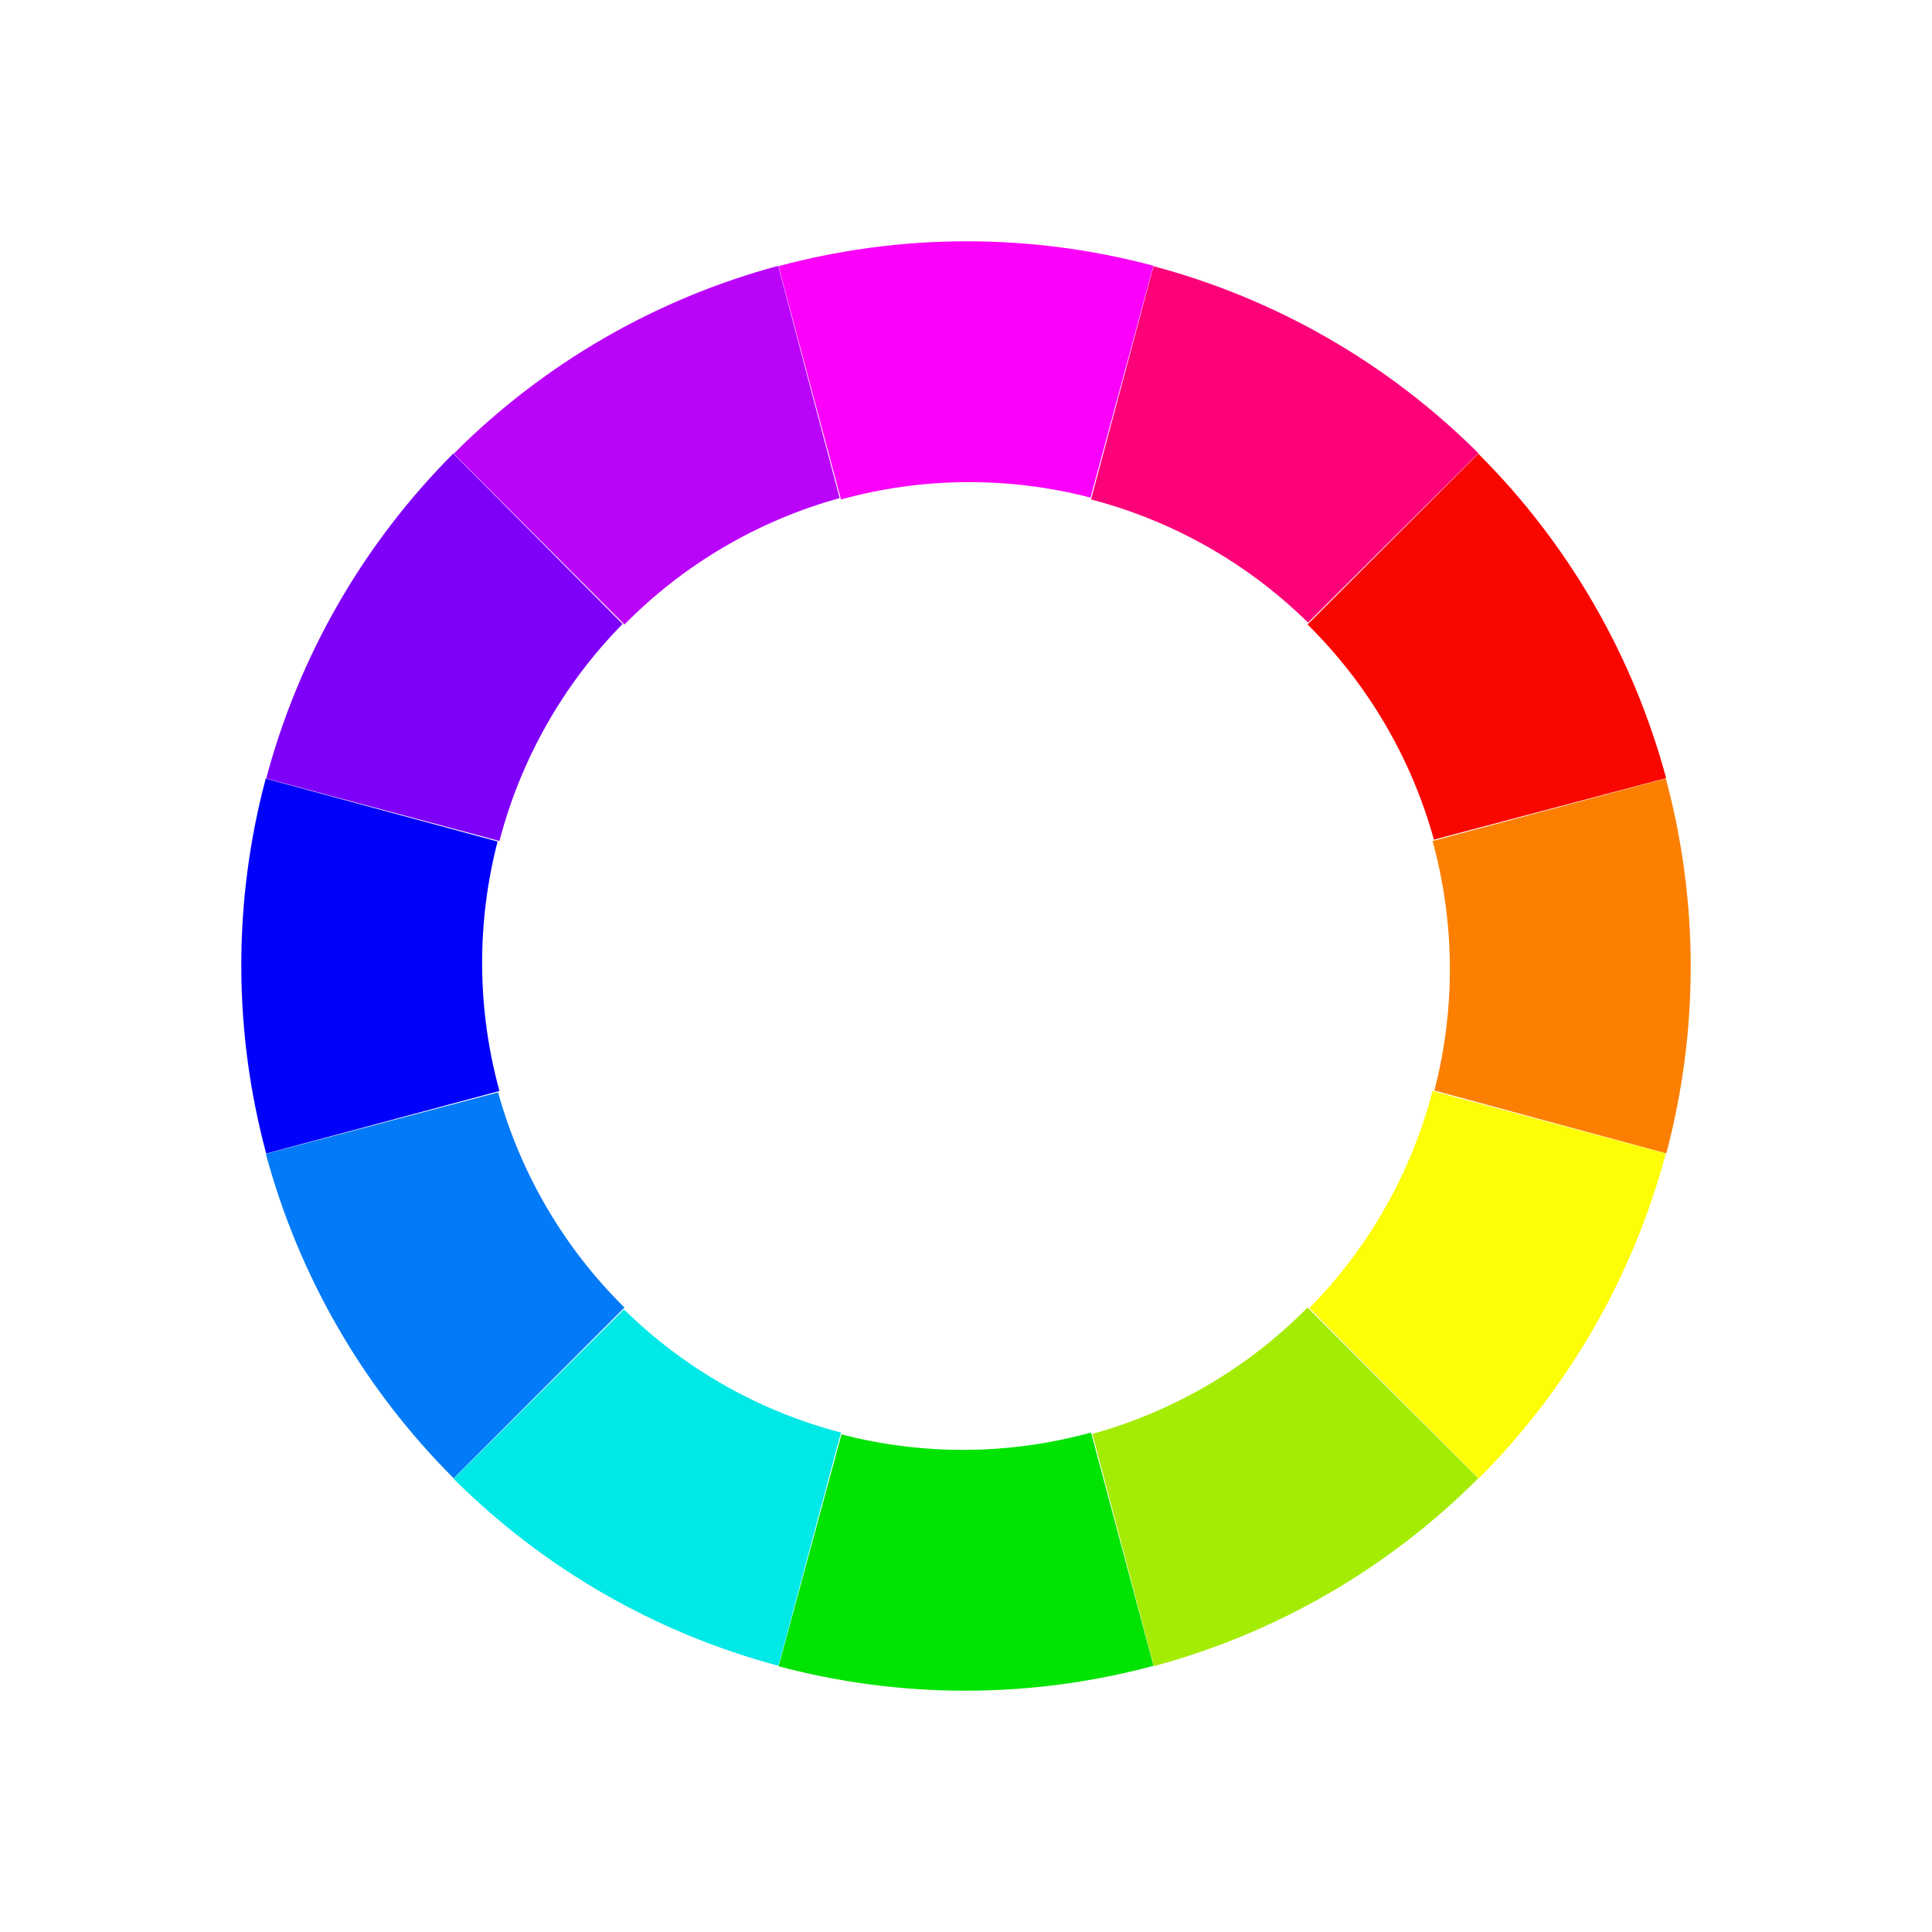
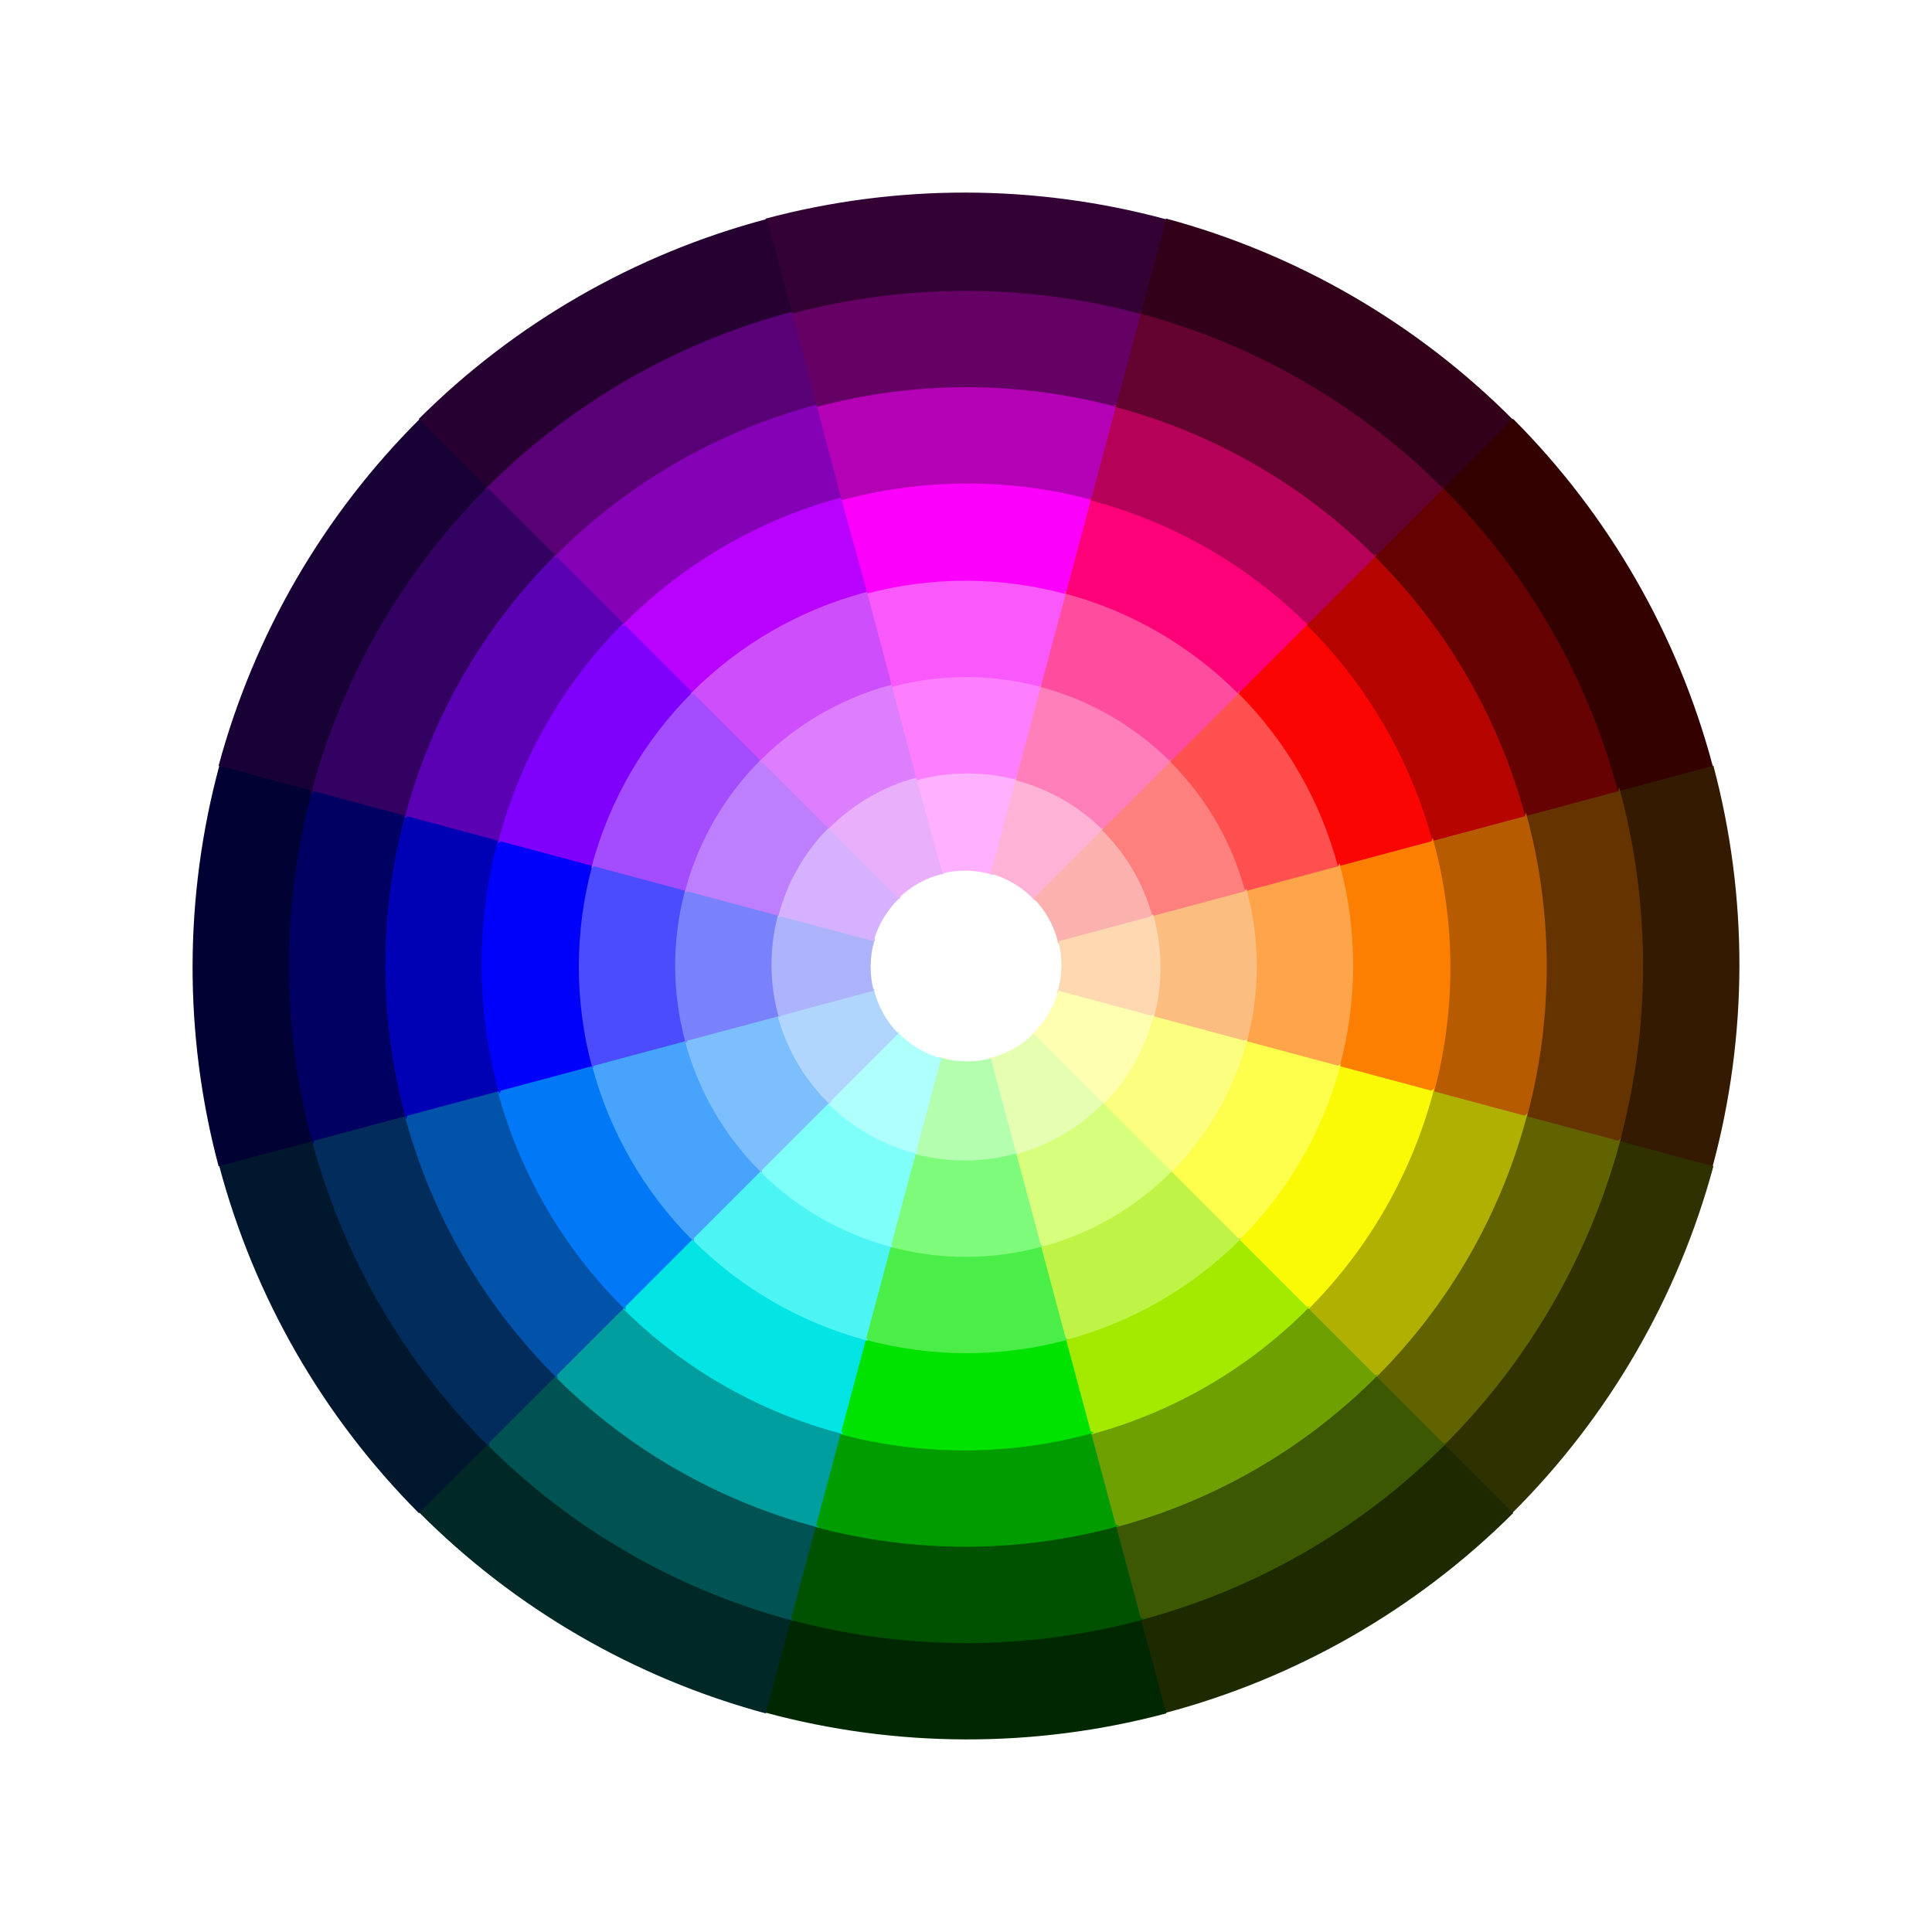
- <svg xmlns="http://www.w3.org/2000/svg" width="400" height="400">
+ <svg xmlns="http://www.w3.org/2000/svg" width="1000" height="1000">
  <g>
-     <path id="arc0" d="M 100 0 A 100 100 0 0 1 87 50 L 150 0 A 150 150 0 0 1 130 75 L 87 50 L 150 0" fill="#FB01F9" transform="translate(200,200) rotate(-105)" />
-     <path id="arc1" d="M 100 0 A 100 100 0 0 1 87 50 L 150 0 A 150 150 0 0 1 130 75 L 87 50 L 150 0" fill="#FD0178" transform="translate(200,200) rotate(-75)" />
-     <path id="arc2" d="M 100 0 A 100 100 0 0 1 87 50 L 150 0 A 150 150 0 0 1 130 75 L 87 50 L 150 0" fill="#FA0600" transform="translate(200,200) rotate(-45)" />
-     <path id="arc3" d="M 100 0 A 100 100 0 0 1 87 50 L 150 0 A 150 150 0 0 1 130 75 L 87 50 L 150 0" fill="#FC7F01" transform="translate(200,200) rotate(-15)" />
-     <path id="arc4" d="M 100 0 A 100 100 0 0 1 87 50 L 150 0 A 150 150 0 0 1 130 75 L 87 50 L 150 0" fill="#FDFD06" transform="translate(200,200) rotate(15)" />
-     <path id="arc5" d="M 100 0 A 100 100 0 0 1 87 50 L 150 0 A 150 150 0 0 1 130 75 L 87 50 L 150 0" fill="#A5EC04" transform="translate(200,200) rotate(45)" />
-     <path id="arc6" d="M 100 0 A 100 100 0 0 1 87 50 L 150 0 A 150 150 0 0 1 130 75 L 87 50 L 150 0" fill="#01E300" transform="translate(200,200) rotate(75)" />
-     <path id="arc7" d="M 100 0 A 100 100 0 0 1 87 50 L 150 0 A 150 150 0 0 1 130 75 L 87 50 L 150 0" fill="#01E9E7" transform="translate(200,200) rotate(105)" />
-     <path id="arc8" d="M 100 0 A 100 100 0 0 1 87 50 L 150 0 A 150 150 0 0 1 130 75 L 87 50 L 150 0" fill="#037AF7" transform="translate(200,200) rotate(135)" />
-     <path id="arc9" d="M 100 0 A 100 100 0 0 1 87 50 L 150 0 A 150 150 0 0 1 130 75 L 87 50 L 150 0" fill="#0001FB" transform="translate(200,200) rotate(165)" />
-     <path id="arc10" d="M 100 0 A 100 100 0 0 1 87 50 L 150 0 A 150 150 0 0 1 130 75 L 87 50 L 150 0" fill="#7E00F9" transform="translate(200,200) rotate(195)" />
-     <path id="arc11" d="M 100 0 A 100 100 0 0 1 87 50 L 150 0 A 150 150 0 0 1 130 75 L 87 50 L 150 0" fill="#BA04FA" transform="translate(200,200) rotate(225)" />
+     <g name="pink">
+       <path id="arc-c0-l0" d="M 50 0 A 50 50 0 0 1 43 25 L 100 0 A 100 100 0 0 1 87 50 L 43 25 L 100 0" fill="#ffb0fe" stroke="#ffb0fe" transform="translate(500,500) rotate(-105)" />
+       <path id="arc-c1-l0" d="M 100 0 A 100 100 0 0 1 87 50 L 150 0 A 150 150 0 0 1 130 75 L 87 50 L 150 0" fill="#fd7ffe" stroke="#fd7ffe" transform="translate(500,500) rotate(-105)" />
+       <path id="arc-c2-l0" d="M 150 0  A 150 150 0 0 1 130 75 L 200 0 A 200 200 0 0 1 173 100 L 130 75 L 200 0" fill="#f958fa" stroke="#f958fa" transform="translate(500,500) rotate(-105)" />
+       <path id="arc-c3-l0" d="M 200 0  A 200 200 0 0 1 173 100 L 250 0 A 250 250 0 0 1 217 125 L 173 100 L 250 0" fill="#fb01fc" stroke="#fb01fc" transform="translate(500,500) rotate(-105)" />
+       <path id="arc-c4-l0" d="M 250 0 A 250 250 0 0 1 217 125 L 300 0 A 300 300 0 0 1 260 150 L 217 125 L 300 0" fill="#b501b5" stroke="#b501b5" transform="translate(500,500) rotate(-105)" />
+       <path id="arc-c5-l0" d="M 300 0 A 300 300 0 0 1 260 150 L 350 0 A 350 350 0 0 1 303 175 L 260 150 L 350 0" fill="#650165" stroke="#650165" transform="translate(500,500) rotate(-105)" />
+       <path id="arc-c6-l0" d="M 350 0 A 350 350 0 0 1 303 175 L 400 0 A 400 400 0 0 1 346 200 L 303 175 L 400 0" fill="#330133" stroke="#330133" transform="translate(500,500) rotate(-105)" />
+     </g>
+     <g name="crimson">
+       <path id="arc-c0-l1" d="M 50 0 A 50 50 0 0 1 43 25 L 100 0 A 100 100 0 0 1 87 50 L 43 25 L 100 0" fill="#feb2d5" stroke="#feb2d5" transform="translate(500,500) rotate(-75)" />
+       <path id="arc-c1-l1" d="M 100 0 A 100 100 0 0 1 87 50 L 150 0 A 150 150 0 0 1 130 75 L 87 50 L 150 0" fill="#ff7fba" stroke="#ff7fba" transform="translate(500,500) rotate(-75)" />
+       <path id="arc-c2-l1" d="M 150 0  A 150 150 0 0 1 130 75 L 200 0 A 200 200 0 0 1 173 100 L 130 75 L 200 0" fill="#fe4c9e" stroke="#fe4c9e" transform="translate(500,500) rotate(-75)" />
+       <path id="arc-c3-l1" d="M 200 0  A 200 200 0 0 1 173 100 L 250 0 A 250 250 0 0 1 217 125 L 173 100 L 250 0" fill="#fd0178" stroke="#fd0178" transform="translate(500,500) rotate(-75)" />
+       <path id="arc-c4-l1" d="M 250 0 A 250 250 0 0 1 217 125 L 300 0 A 300 300 0 0 1 260 150 L 217 125 L 300 0" fill="#b50157" stroke="#b50157" transform="translate(500,500) rotate(-75)" />
+       <path id="arc-c5-l1" d="M 300 0 A 300 300 0 0 1 260 150 L 350 0 A 350 350 0 0 1 303 175 L 260 150 L 350 0" fill="#640330" stroke="#640330" transform="translate(500,500) rotate(-75)" />
+       <path id="arc-c6-l1" d="M 350 0 A 350 350 0 0 1 303 175 L 400 0 A 400 400 0 0 1 346 200 L 303 175 L 400 0" fill="#320019" stroke="#320019" transform="translate(500,500) rotate(-75)" />
+     </g>
+     <g name="red">
+       <path id="arc-c0-l2" d="M 50 0 A 50 50 0 0 1 43 25 L 100 0 A 100 100 0 0 1 87 50 L 43 25 L 100 0" fill="#fbb1ad" stroke="#fbb1ad" transform="translate(500,500) rotate(-45)" />
+       <path id="arc-c1-l2" d="M 100 0 A 100 100 0 0 1 87 50 L 150 0 A 150 150 0 0 1 130 75 L 87 50 L 150 0" fill="#fd807f" stroke="#fd807f" transform="translate(500,500) rotate(-45)" />
+       <path id="arc-c2-l2" d="M 150 0  A 150 150 0 0 1 130 75 L 200 0 A 200 200 0 0 1 173 100 L 130 75 L 200 0" fill="#fd504f" stroke="#fd504f" transform="translate(500,500) rotate(-45)" />
+       <path id="arc-c3-l2" d="M 200 0  A 200 200 0 0 1 173 100 L 250 0 A 250 250 0 0 1 217 125 L 173 100 L 250 0" fill="#fa0502" stroke="#fa0502" transform="translate(500,500) rotate(-45)" />
+       <path id="arc-c4-l2" d="M 250 0 A 250 250 0 0 1 217 125 L 300 0 A 300 300 0 0 1 260 150 L 217 125 L 300 0" fill="#b60500" stroke="#b60500" transform="translate(500,500) rotate(-45)" />
+       <path id="arc-c5-l2" d="M 300 0 A 300 300 0 0 1 260 150 L 350 0 A 350 350 0 0 1 303 175 L 260 150 L 350 0" fill="#660201" stroke="#660201" transform="translate(500,500) rotate(-45)" />
+       <path id="arc-c6-l2" d="M 350 0 A 350 350 0 0 1 303 175 L 400 0 A 400 400 0 0 1 346 200 L 303 175 L 400 0" fill="#340101" stroke="#340101" transform="translate(500,500) rotate(-45)" />
+     </g>
+     <g name="orange">
+       <path id="arc-c6-l3" d="M 350 0 A 350 350 0 0 1 303 175 L 400 0 A 400 400 0 0 1 346 200 L 303 175 L 400 0" fill="#331a00" stroke="#331a00" transform="translate(500,500) rotate(-15)" />
+       <path id="arc-c5-l3" d="M 300 0 A 300 300 0 0 1 260 150 L 350 0 A 350 350 0 0 1 303 175 L 260 150 L 350 0" fill="#653300" stroke="#653300" transform="translate(500,500) rotate(-15)" />
+       <path id="arc-c4-l3" d="M 250 0 A 250 250 0 0 1 217 125 L 300 0 A 300 300 0 0 1 260 150 L 217 125 L 300 0" fill="#b75b00" stroke="#b75b00" transform="translate(500,500) rotate(-15)" />
+       <path id="arc-c3-l3" d="M 200 0 A 200 200 0 0 1 173 100 L 250 0 A 250 250 0 0 1 217 125 L 173 100 L 250 0" fill="#fc7f01" stroke="#fc7f01" transform="translate(500,500) rotate(-15)" />
+       <path id="arc-c2-l3" d="M 150 0 A 150 150 0 0 1 130 75 L 200 0 A 200 200 0 0 1 173 100 L 130 75 L 200 0" fill="#fea44a" stroke="#fea44a" transform="translate(500,500) rotate(-15)" />
+       <path id="arc-c1-l3" d="M 100 0 A 100 100 0 0 1 87 50 L 150 0 A 150 150 0 0 1 130 75 L 87 50 L 150 0" fill="#fcbe80" stroke="#fcbe80" transform="translate(500,500) rotate(-15)" />
+       <path id="arc-c0-l3" d="M 50 0 A 50 50 0 0 1 43 25 L 100 0 A 100 100 0 0 1 87 50 L 43 25 L 100 0" fill="#fdd8b1" stroke="#fdd8b1" transform="translate(500,500) rotate(-15)" />
+     </g>
+     <g name="yellow">
+       <path id="arc-c6-l4" d="M 350 0 A 350 350 0 0 1 303 175 L 400 0 A 400 400 0 0 1 346 200 L 303 175 L 400 0" fill="#2f3100" stroke="#2f3100" transform="translate(500,500) rotate(15)" />
+       <path id="arc-c5-l4" d="M 300 0 A 300 300 0 0 1 260 150 L 350 0 A 350 350 0 0 1 303 175 L 260 150 L 350 0" fill="#616301" stroke="#616301" transform="translate(500,500) rotate(15)" />
+       <path id="arc-c4-l4" d="M 250 0 A 250 250 0 0 1 217 125 L 300 0 A 300 300 0 0 1 260 150 L 217 125 L 300 0" fill="#afb002" stroke="#afb002" transform="translate(500,500) rotate(15)" />
+       <path id="arc-c3-l4" d="M 200 0 A 200 200 0 0 1 173 100 L 250 0 A 250 250 0 0 1 217 125 L 173 100 L 250 0" fill="#fafa06" stroke="#fafa06" transform="translate(500,500) rotate(15)" />
+       <path id="arc-c2-l4" d="M 150 0 A 150 150 0 0 1 130 75 L 200 0 A 200 200 0 0 1 173 100 L 130 75 L 200 0" fill="#fefe4c" stroke="#fefe4c" transform="translate(500,500) rotate(15)" />
+       <path id="arc-c1-l4" d="M 100 0 A 100 100 0 0 1 87 50 L 150 0 A 150 150 0 0 1 130 75 L 87 50 L 150 0" fill="#fcfe80" stroke="#fcfe80" transform="translate(500,500) rotate(15)" />
+       <path id="arc-c0-l4" d="M 50 0 A 50 50 0 0 1 43 25 L 100 0 A 100 100 0 0 1 87 50 L 43 25 L 100 0" fill="#ffffb1" stroke="#ffffb1" transform="translate(500,500) rotate(15)" />
+     </g>
+     <g name="light-green">
+       <path id="arc-c6-l5" d="M 350 0 A 350 350 0 0 1 303 175 L 400 0 A 400 400 0 0 1 346 200 L 303 175 L 400 0" fill="#1d2a00" stroke="#1d2a00" transform="translate(500,500) rotate(45)" />
+       <path id="arc-c5-l5" d="M 300 0 A 300 300 0 0 1 260 150 L 350 0 A 350 350 0 0 1 303 175 L 260 150 L 350 0" fill="#3c5802" stroke="#3c5802" transform="translate(500,500) rotate(45)" />
+       <path id="arc-c4-l5" d="M 250 0 A 250 250 0 0 1 217 125 L 300 0 A 300 300 0 0 1 260 150 L 217 125 L 300 0" fill="#6ea002" stroke="#6ea002" transform="translate(500,500) rotate(45)" />
+       <path id="arc-c3-l5" d="M 200 0 A 200 200 0 0 1 173 100 L 250 0 A 250 250 0 0 1 217 125 L 173 100 L 250 0" fill="#a3ea00" stroke="#a3ea00" transform="translate(500,500) rotate(45)" />
+       <path id="arc-c2-l5" d="M 150 0 A 150 150 0 0 1 130 75 L 200 0 A 200 200 0 0 1 173 100 L 130 75 L 200 0" fill="#bff446" stroke="#bff446" transform="translate(500,500) rotate(45)" />
+       <path id="arc-c1-l5" d="M 100 0 A 100 100 0 0 1 87 50 L 150 0 A 150 150 0 0 1 130 75 L 87 50 L 150 0" fill="#d7fe7c" stroke="#d7fe7c" transform="translate(500,500) rotate(45)" />
+       <path id="arc-c0-l5" d="M 50 0 A 50 50 0 0 1 43 25 L 100 0 A 100 100 0 0 1 87 50 L 43 25 L 100 0" fill="#e5feb2" stroke="#e5feb2" transform="translate(500,500) rotate(45)" />
+     </g>
+     <g name="green">
+       <path id="arc-c6-l6" d="M 350 0 A 350 350 0 0 1 303 175 L 400 0 A 400 400 0 0 1 346 200 L 303 175 L 400 0" fill="#002800" stroke="#002800" transform="translate(500,500) rotate(75)" />
+       <path id="arc-c5-l6" d="M 300 0 A 300 300 0 0 1 260 150 L 350 0 A 350 350 0 0 1 303 175 L 260 150 L 350 0" fill="#005200" stroke="#005200" transform="translate(500,500) rotate(75)" />
+       <path id="arc-c4-l6" d="M 250 0 A 250 250 0 0 1 217 125 L 300 0 A 300 300 0 0 1 260 150 L 217 125 L 300 0" fill="#019c00" stroke="#019c00" transform="translate(500,500) rotate(75)" />
+       <path id="arc-c3-l6" d="M 200 0 A 200 200 0 0 1 173 100 L 250 0 A 250 250 0 0 1 217 125 L 173 100 L 250 0" fill="#00e300" stroke="#00e300" transform="translate(500,500) rotate(75)" />
+       <path id="arc-c2-l6" d="M 150 0 A 150 150 0 0 1 130 75 L 200 0 A 200 200 0 0 1 173 100 L 130 75 L 200 0" fill="#4bee48" stroke="#4bee48" transform="translate(500,500) rotate(75)" />
+       <path id="arc-c1-l6" d="M 100 0 A 100 100 0 0 1 87 50 L 150 0 A 150 150 0 0 1 130 75 L 87 50 L 150 0" fill="#7ffb7c" stroke="#7ffb7c" transform="translate(500,500) rotate(75)" />
+       <path id="arc-c0-l6" d="M 50 0 A 50 50 0 0 1 43 25 L 100 0 A 100 100 0 0 1 87 50 L 43 25 L 100 0" fill="#b4feb0" stroke="#b4feb0" transform="translate(500,500) rotate(75)" />
+     </g>
+     <g name="cyan">
+       <path id="arc-c6-l7" d="M 350 0 A 350 350 0 0 1 303 175 L 400 0 A 400 400 0 0 1 346 200 L 303 175 L 400 0" fill="#002827" stroke="#002827" transform="translate(500,500) rotate(105)" />
+       <path id="arc-c5-l7" d="M 300 0 A 300 300 0 0 1 260 150 L 350 0 A 350 350 0 0 1 303 175 L 260 150 L 350 0" fill="#005352" stroke="#005352" transform="translate(500,500) rotate(105)" />
+       <path id="arc-c4-l7" d="M 250 0 A 250 250 0 0 1 217 125 L 300 0 A 300 300 0 0 1 260 150 L 217 125 L 300 0" fill="#009e9e" stroke="#009e9e" transform="translate(500,500) rotate(105)" />
+       <path id="arc-c3-l7" d="M 200 0 A 200 200 0 0 1 173 100 L 250 0 A 250 250 0 0 1 217 125 L 173 100 L 250 0" fill="#03e5e5" stroke="#03e5e5" transform="translate(500,500) rotate(105)" />
+       <path id="arc-c2-l7" d="M 150 0 A 150 150 0 0 1 130 75 L 200 0 A 200 200 0 0 1 173 100 L 130 75 L 200 0" fill="#4cf5f3" stroke="#4cf5f3" transform="translate(500,500) rotate(105)" />
+       <path id="arc-c1-l7" d="M 100 0 A 100 100 0 0 1 87 50 L 150 0 A 150 150 0 0 1 130 75 L 87 50 L 150 0" fill="#7ffffa" stroke="#7ffffa" transform="translate(500,500) rotate(105)" />
+       <path id="arc-c0-l7" d="M 50 0 A 50 50 0 0 1 43 25 L 100 0 A 100 100 0 0 1 87 50 L 43 25 L 100 0" fill="#affffc" stroke="#affffc" transform="translate(500,500) rotate(105)" />
+     </g>
+     <g name="light-blue">
+       <path id="arc-c6-l8" d="M 350 0 A 350 350 0 0 1 303 175 L 400 0 A 400 400 0 0 1 346 200 L 303 175 L 400 0" fill="#01172e" stroke="#01172e" transform="translate(500,500) rotate(135)" />
+       <path id="arc-c5-l8" d="M 300 0 A 300 300 0 0 1 260 150 L 350 0 A 350 350 0 0 1 303 175 L 260 150 L 350 0" fill="#022c5c" stroke="#022c5c" transform="translate(500,500) rotate(135)" />
+       <path id="arc-c4-l8" d="M 250 0 A 250 250 0 0 1 217 125 L 300 0 A 300 300 0 0 1 260 150 L 217 125 L 300 0" fill="#0053a9" stroke="#0053a9" transform="translate(500,500) rotate(135)" />
+       <path id="arc-c3-l8" d="M 200 0 A 200 200 0 0 1 173 100 L 250 0 A 250 250 0 0 1 217 125 L 173 100 L 250 0" fill="#0179f7" stroke="#0179f7" transform="translate(500,500) rotate(135)" />
+       <path id="arc-c2-l8" d="M 150 0 A 150 150 0 0 1 130 75 L 200 0 A 200 200 0 0 1 173 100 L 130 75 L 200 0" fill="#47a3fc" stroke="#47a3fc" transform="translate(500,500) rotate(135)" />
+       <path id="arc-c1-l8" d="M 100 0 A 100 100 0 0 1 87 50 L 150 0 A 150 150 0 0 1 130 75 L 87 50 L 150 0" fill="#7dbefc" stroke="#7dbefc" transform="translate(500,500) rotate(135)" />
+       <path id="arc-c0-l8" d="M 50 0 A 50 50 0 0 1 43 25 L 100 0 A 100 100 0 0 1 87 50 L 43 25 L 100 0" fill="#b1d6fe" stroke="#b1d6fe" transform="translate(500,500) rotate(135)" />
+     </g>
+     <g name="dark-blue">
+       <path id="arc-c6-l9" d="M 350 0 A 350 350 0 0 1 303 175 L 400 0 A 400 400 0 0 1 346 200 L 303 175 L 400 0" fill="#010133" stroke="#010133" transform="translate(500,500) rotate(165)" />
+       <path id="arc-c5-l9" d="M 300 0 A 300 300 0 0 1 260 150 L 350 0 A 350 350 0 0 1 303 175 L 260 150 L 350 0" fill="#000062" stroke="#000062" transform="translate(500,500) rotate(165)" />
+       <path id="arc-c4-l9" d="M 250 0 A 250 250 0 0 1 217 125 L 300 0 A 300 300 0 0 1 260 150 L 217 125 L 300 0" fill="#0000b4" stroke="#0000b4" transform="translate(500,500) rotate(165)" />
+       <path id="arc-c3-l9" d="M 200 0 A 200 200 0 0 1 173 100 L 250 0 A 250 250 0 0 1 217 125 L 173 100 L 250 0" fill="#0001fb" stroke="#0001fb" transform="translate(500,500) rotate(165)" />
+       <path id="arc-c2-l9" d="M 150 0 A 150 150 0 0 1 130 75 L 200 0 A 200 200 0 0 1 173 100 L 130 75 L 200 0" fill="#4a4cfd" stroke="#4a4cfd" transform="translate(500,500) rotate(165)" />
+       <path id="arc-c1-l9" d="M 100 0 A 100 100 0 0 1 87 50 L 150 0 A 150 150 0 0 1 130 75 L 87 50 L 150 0" fill="#7a82fb" stroke="#7a82fb" transform="translate(500,500) rotate(165)" />
+       <path id="arc-c0-l9" d="M 50 0 A 50 50 0 0 1 43 25 L 100 0 A 100 100 0 0 1 87 50 L 43 25 L 100 0" fill="#acb3fb" stroke="#acb3fb" transform="translate(500,500) rotate(165)" />
+     </g>
+     <g name="purple">
+       <path id="arc-c6-l10" d="M 350 0 A 350 350 0 0 1 303 175 L 400 0 A 400 400 0 0 1 346 200 L 303 175 L 400 0" fill="#180134" stroke="#180134" transform="translate(500,500) rotate(195)" />
+       <path id="arc-c5-l10" d="M 300 0 A 300 300 0 0 1 260 150 L 350 0 A 350 350 0 0 1 303 175 L 260 150 L 350 0" fill="#330162" stroke="#330162" transform="translate(500,500) rotate(195)" />
+       <path id="arc-c4-l10" d="M 250 0 A 250 250 0 0 1 217 125 L 300 0 A 300 300 0 0 1 260 150 L 217 125 L 300 0" fill="#5a01b4" stroke="#5a01b4" transform="translate(500,500) rotate(195)" />
+       <path id="arc-c3-l10" d="M 200 0 A 200 200 0 0 1 173 100 L 250 0 A 250 250 0 0 1 217 125 L 173 100 L 250 0" fill="#7f01fb" stroke="#7f01fb" transform="translate(500,500) rotate(195)" />
+       <path id="arc-c2-l10" d="M 150 0 A 150 150 0 0 1 130 75 L 200 0 A 200 200 0 0 1 173 100 L 130 75 L 200 0" fill="#a34dff" stroke="#a34dff" transform="translate(500,500) rotate(195)" />
+       <path id="arc-c1-l10" d="M 100 0 A 100 100 0 0 1 87 50 L 150 0 A 150 150 0 0 1 130 75 L 87 50 L 150 0" fill="#bd7ffd" stroke="#bd7ffd" transform="translate(500,500) rotate(195)" />
+       <path id="arc-c0-l10" d="M 50 0 A 50 50 0 0 1 43 25 L 100 0 A 100 100 0 0 1 87 50 L 43 25 L 100 0" fill="#d6b1ff" stroke="#d6b1ff" transform="translate(500,500) rotate(195)" />
+     </g>
+     <g name="light-purple">
+       <path id="arc-c6-l11" d="M 350 0 A 350 350 0 0 1 303 175 L 400 0 A 400 400 0 0 1 346 200 L 303 175 L 400 0" fill="#250030" stroke="#250030" transform="translate(500,500) rotate(225)" />
+       <path id="arc-c5-l11" d="M 300 0 A 300 300 0 0 1 260 150 L 350 0 A 350 350 0 0 1 303 175 L 260 150 L 350 0" fill="#590076" stroke="#590076" transform="translate(500,500) rotate(225)" />
+       <path id="arc-c4-l11" d="M 250 0 A 250 250 0 0 1 217 125 L 300 0 A 300 300 0 0 1 260 150 L 217 125 L 300 0" fill="#8501b5" stroke="#8501b5" transform="translate(500,500) rotate(225)" />
+       <path id="arc-c3-l11" d="M 200 0 A 200 200 0 0 1 173 100 L 250 0 A 250 250 0 0 1 217 125 L 173 100 L 250 0" fill="#b902fe" stroke="#b902fe" transform="translate(500,500) rotate(225)" />
+       <path id="arc-c2-l11" d="M 150 0 A 150 150 0 0 1 130 75 L 200 0 A 200 200 0 0 1 173 100 L 130 75 L 200 0" fill="#cf4efb" stroke="#cf4efb" transform="translate(500,500) rotate(225)" />
+       <path id="arc-c1-l11" d="M 100 0 A 100 100 0 0 1 87 50 L 150 0 A 150 150 0 0 1 130 75 L 87 50 L 150 0" fill="#dd7ffd" stroke="#dd7ffd" transform="translate(500,500) rotate(225)" />
+       <path id="arc-c0-l11" d="M 50 0 A 50 50 0 0 1 43 25 L 100 0 A 100 100 0 0 1 87 50 L 43 25 L 100 0" fill="#e9affb" stroke="#e9affb" transform="translate(500,500) rotate(225)" />
+     </g>
  </g>
  <style>
- 
    </style>
</svg>
